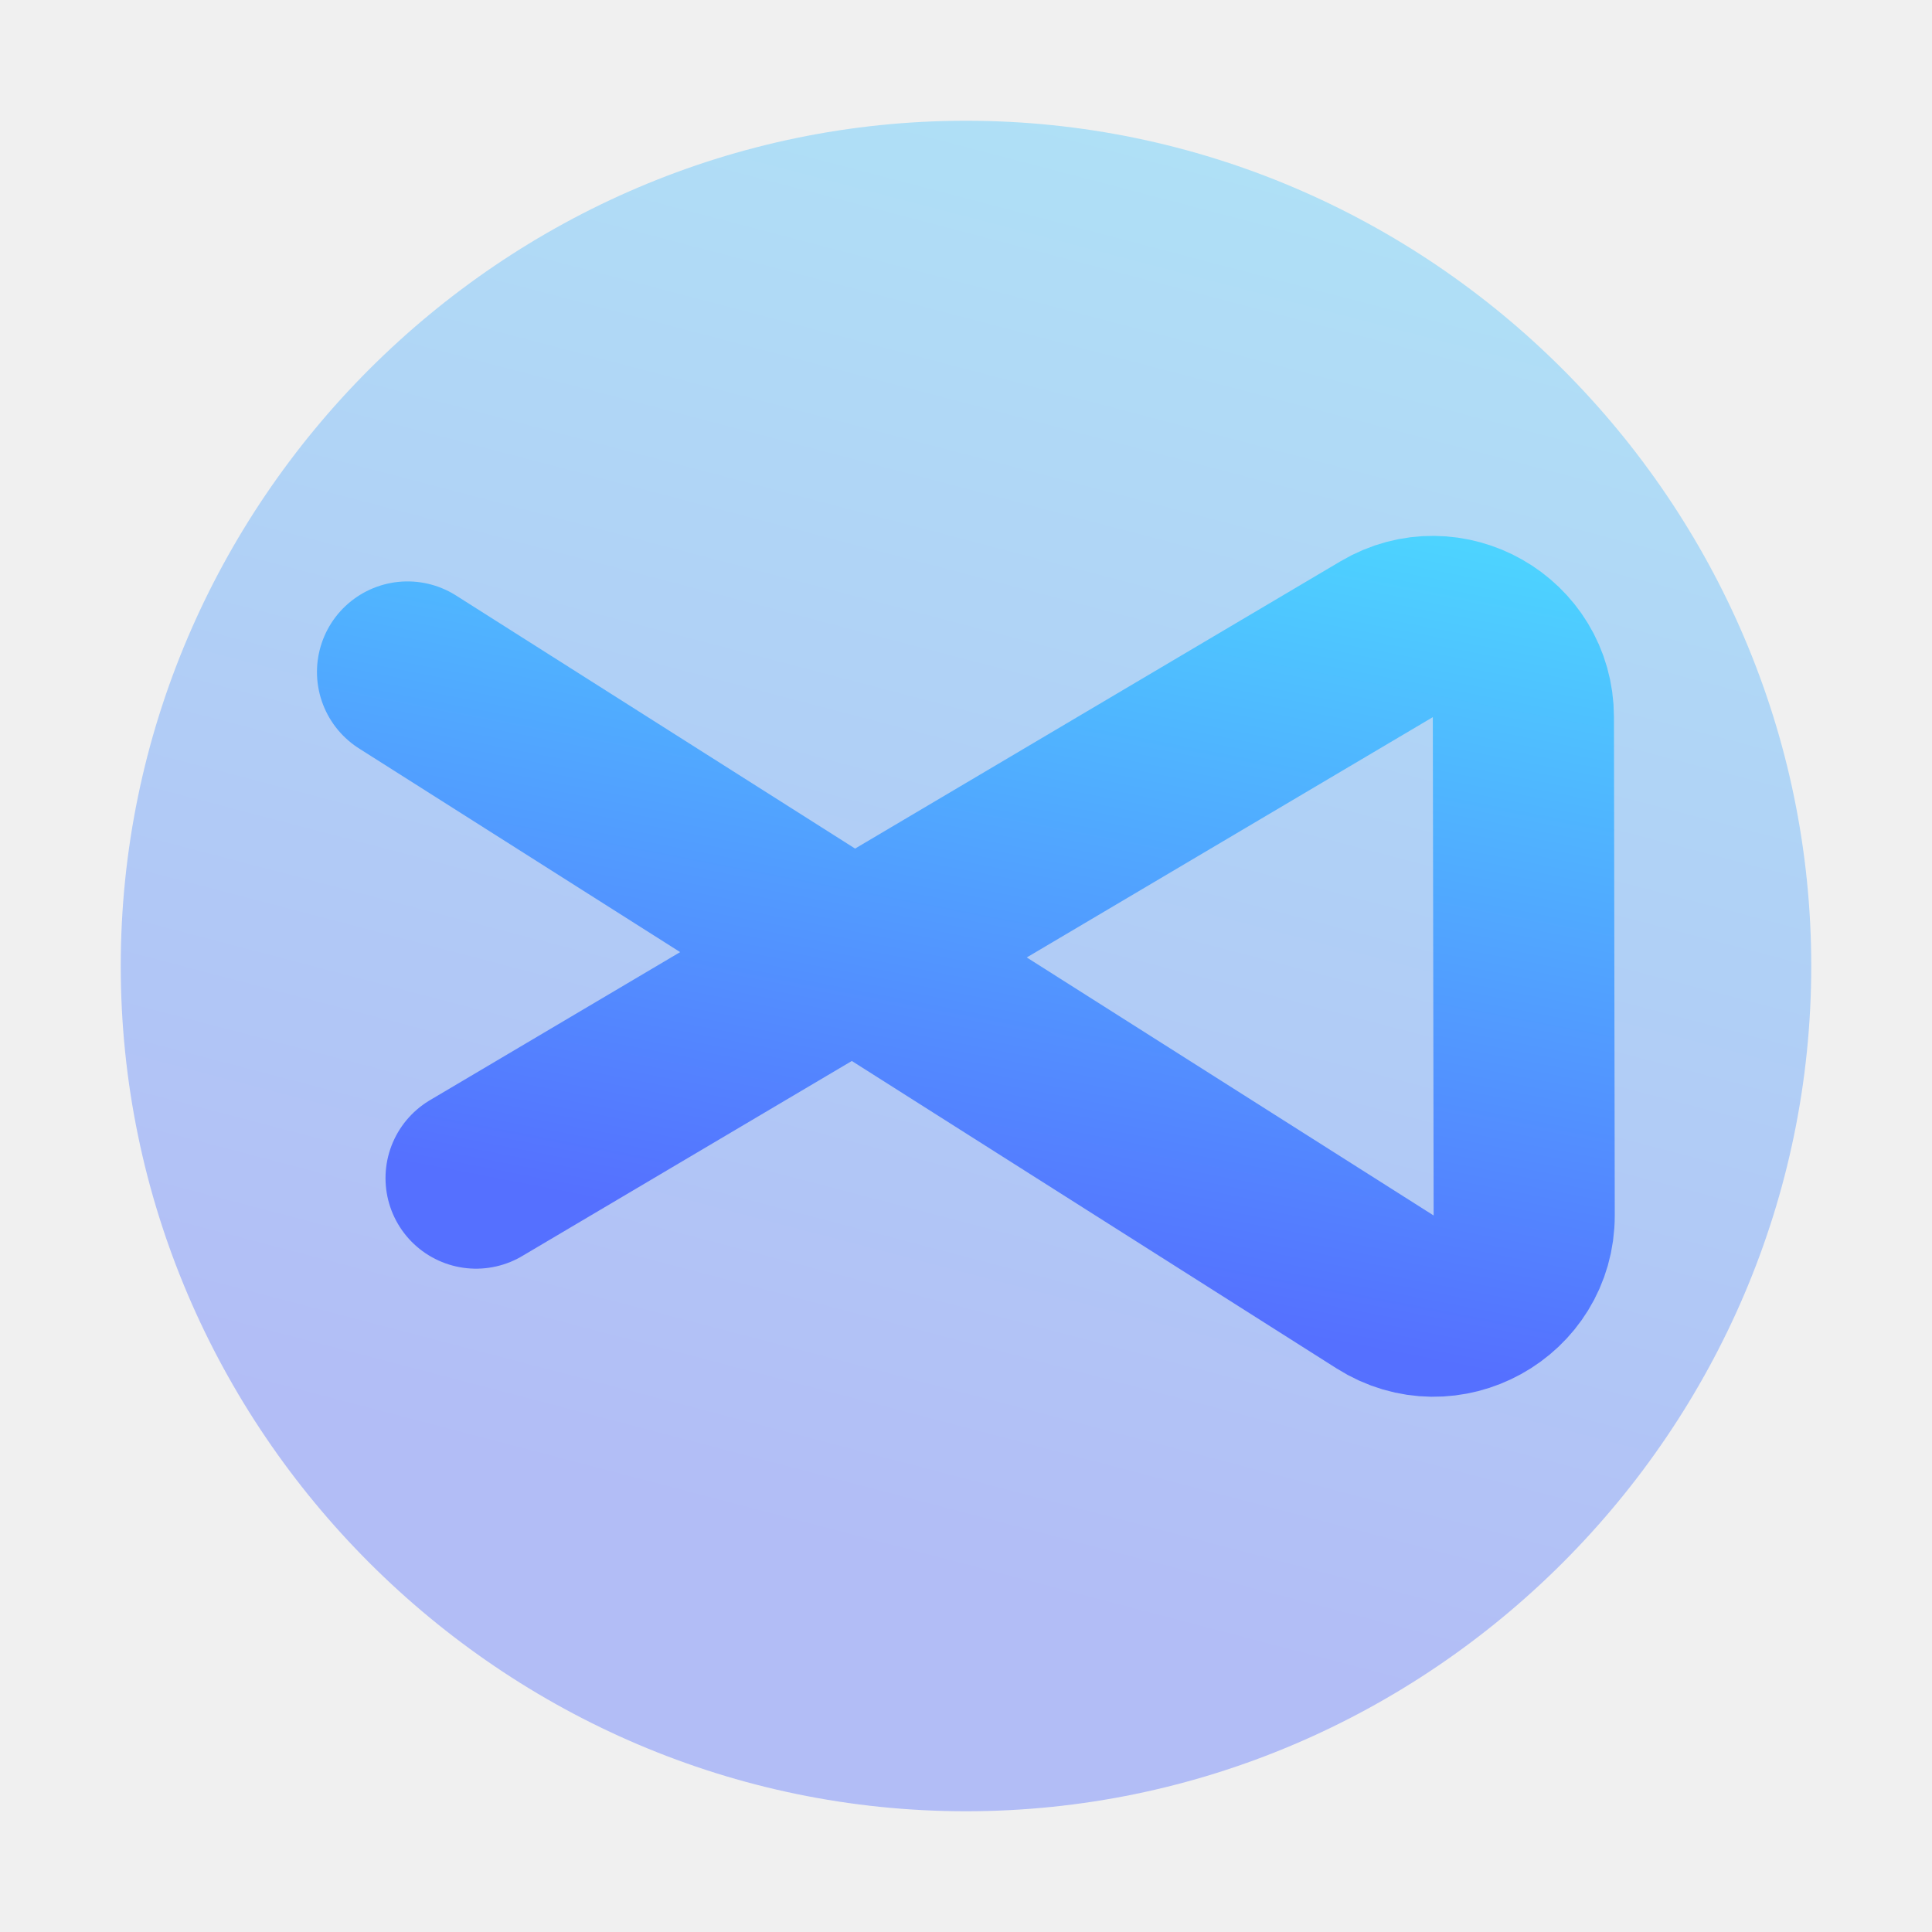
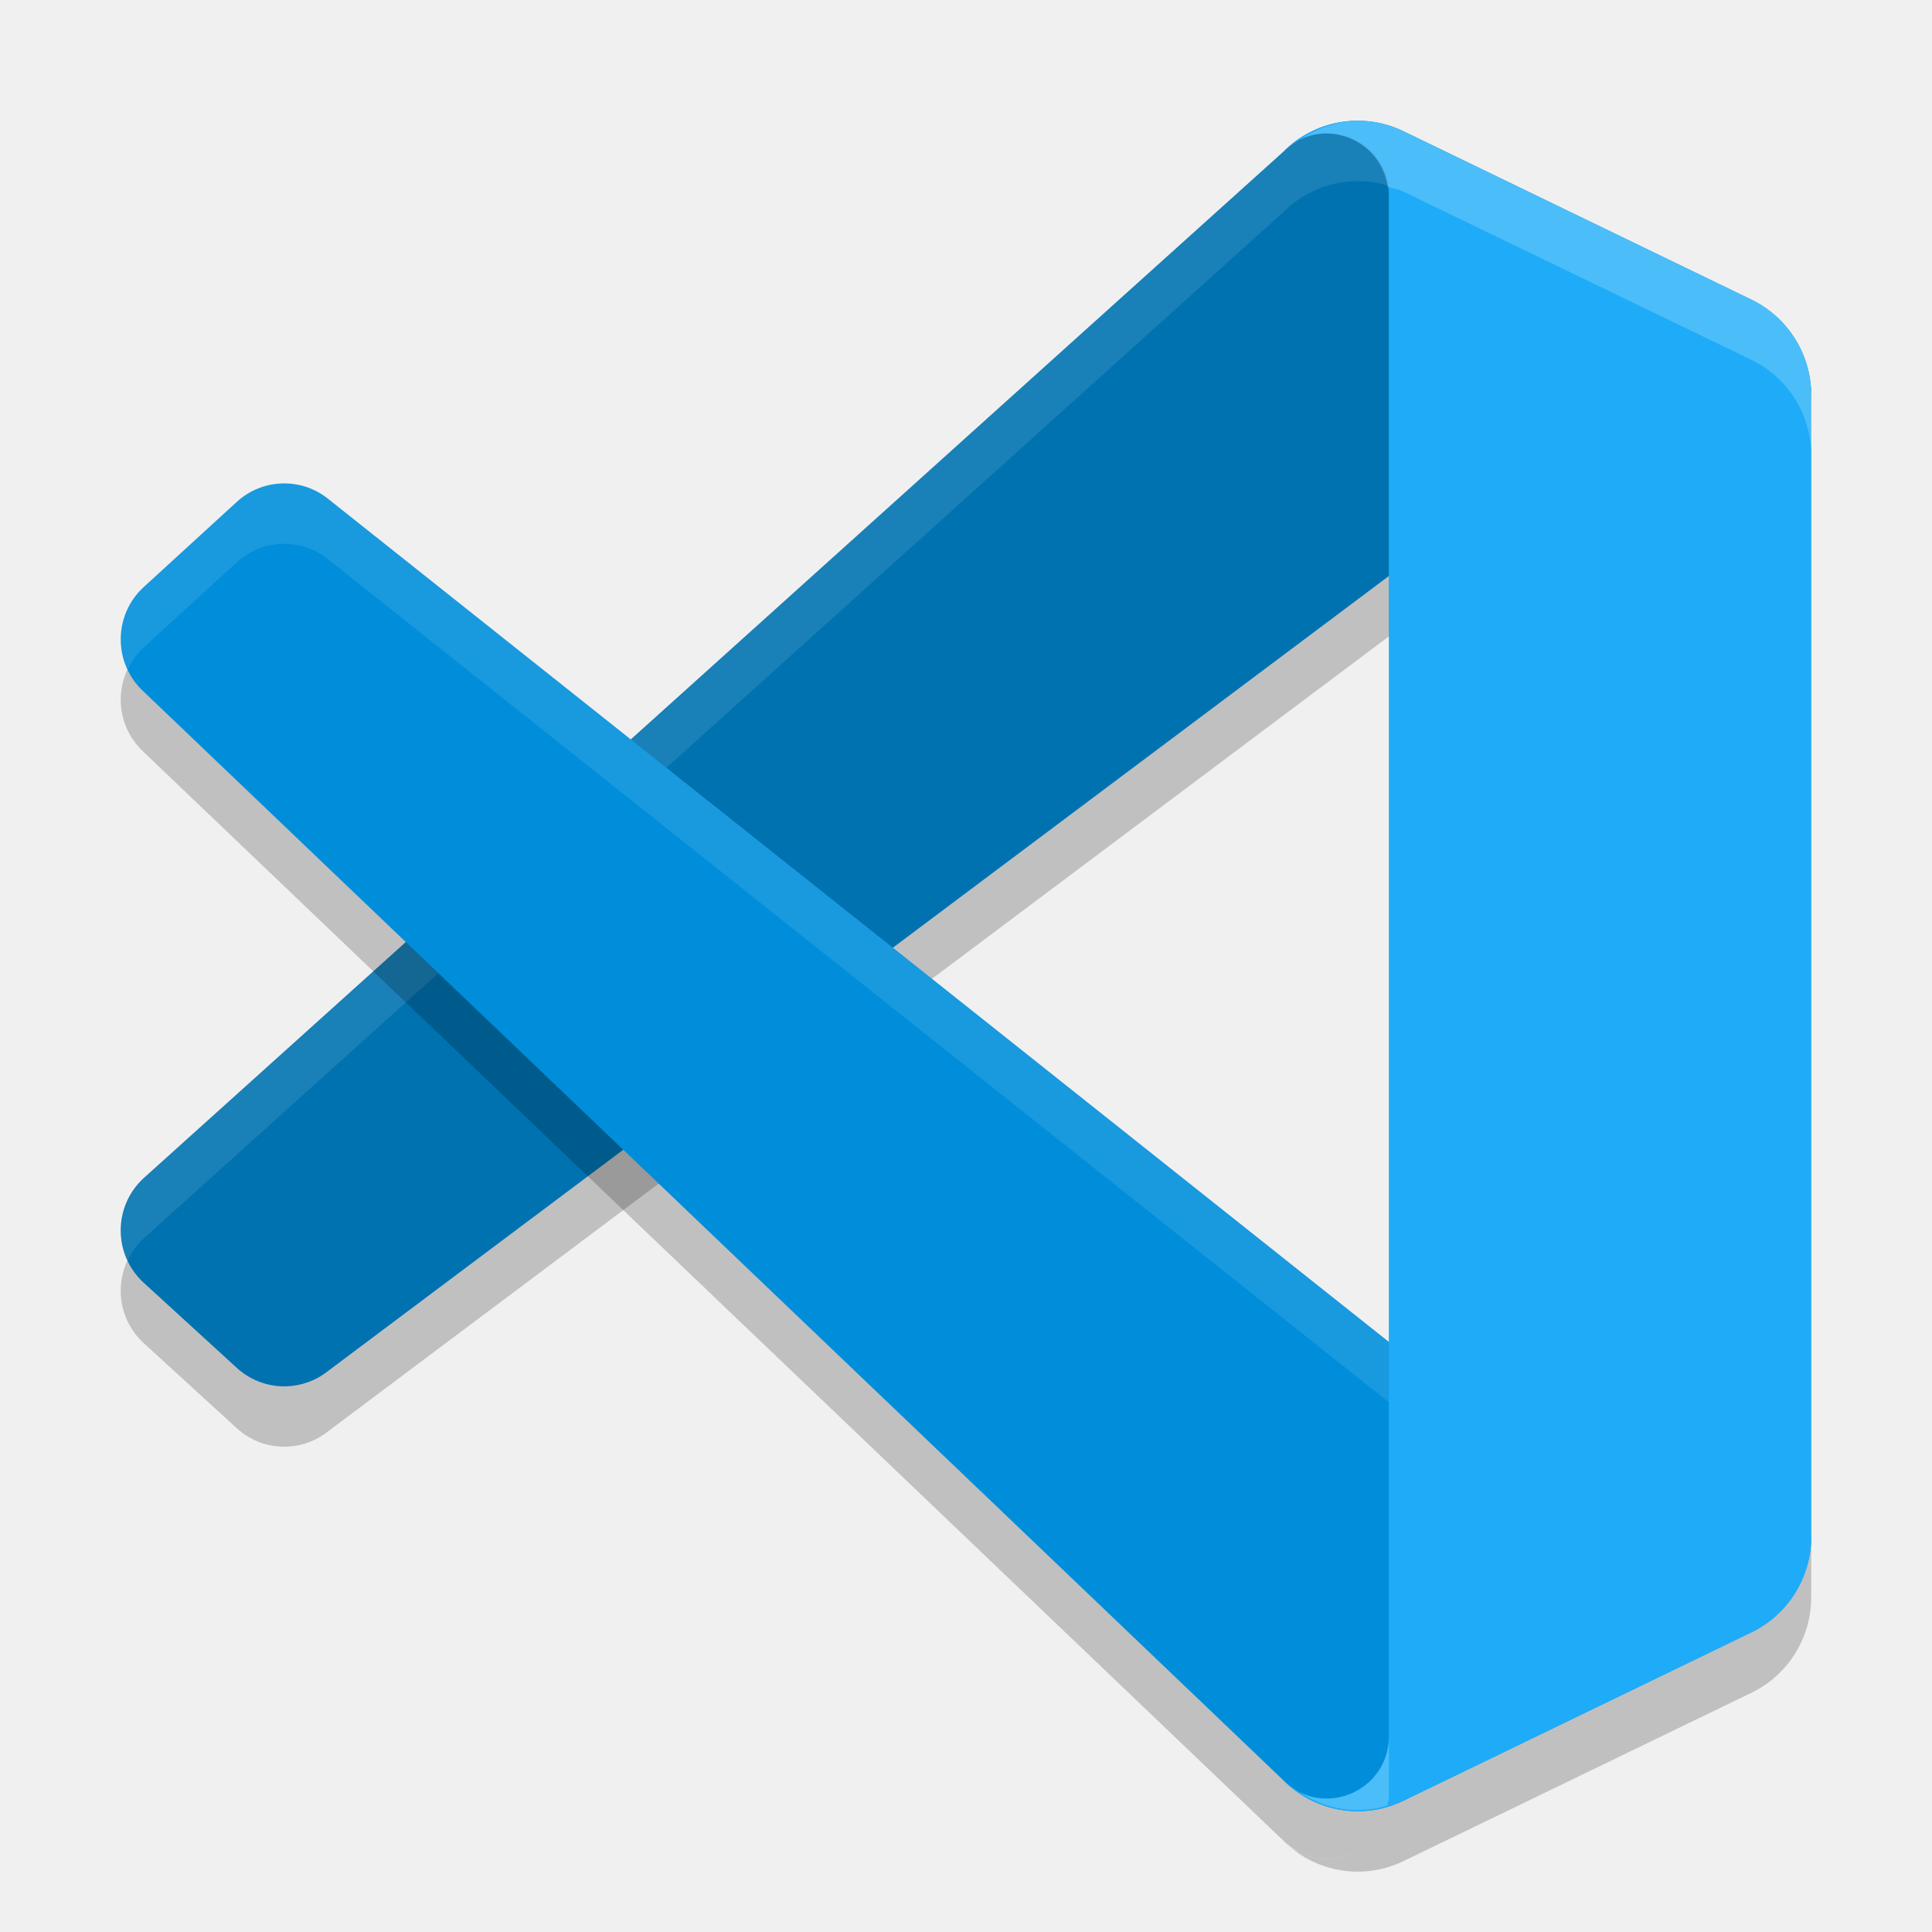
- <svg xmlns="http://www.w3.org/2000/svg" width="128" height="128" viewBox="0 0 128 128" fill="none">
-   <path opacity="0.4" d="M64 8C33.242 8 8 33.242 8 64C8 94.758 33.242 120 64 120C94.758 120 120 94.758 120 64C120 33.242 94.758 8 64 8Z" fill="url(#paint0_linear_36_109)" />
-   <path d="M31.541 78.053L91.872 42.349C95.868 39.984 100.92 42.859 100.928 47.503L100.982 80.519C100.99 85.254 95.767 88.132 91.769 85.596L27 44.52" stroke="url(#paint1_linear_36_109)" stroke-width="12" stroke-linecap="round" />
-   <defs>
-     <linearGradient id="paint0_linear_36_109" x1="58.958" y1="103.999" x2="86.42" y2="-0.767" gradientUnits="userSpaceOnUse">
-       <stop stop-color="#5570FF" />
-       <stop offset="1" stop-color="#4DD3FF" />
-     </linearGradient>
-     <linearGradient id="paint1_linear_36_109" x1="60.669" y1="83.671" x2="70.791" y2="31.191" gradientUnits="userSpaceOnUse">
-       <stop stop-color="#5570FF" />
-       <stop offset="1" stop-color="#4DD3FF" />
-     </linearGradient>
-   </defs>
+ <svg xmlns="http://www.w3.org/2000/svg" width="32" height="32" version="1">
+   <path style="opacity:0.2" d="m 23.244,30.827 c -0.668,0.323 -1.465,0.186 -1.989,-0.34 0.645,0.649 1.749,0.189 1.749,-0.729 V 4.242 c 0,-0.918 -1.104,-1.378 -1.749,-0.729 0.524,-0.527 1.321,-0.663 1.989,-0.34 l 5.765,2.788 C 29.615,6.255 30,6.871 30,7.547 V 26.453 c 0,0.676 -0.385,1.292 -0.991,1.585 z" />
+   <path style="opacity:0.2" d="m 29.01,5.966 -5.766,-2.792 c -0.667,-0.323 -1.465,-0.187 -1.989,0.34 L 2.38,20.513 c -0.508,0.466 -0.507,1.269 0.001,1.734 l 1.542,1.41 c 0.416,0.38 1.042,0.408 1.489,0.067 L 28.142,6.69 c 0.763,-0.582 1.858,-0.035 1.858,0.928 v -0.067 c 0,-0.676 -0.385,-1.292 -0.99,-1.585 z" />
+   <path style="fill:#0072b0" d="m 29.01,4.966 -5.766,-2.792 c -0.667,-0.323 -1.465,-0.187 -1.989,0.34 L 2.38,19.513 c -0.508,0.466 -0.507,1.269 0.001,1.734 l 1.542,1.41 c 0.416,0.38 1.042,0.408 1.489,0.067 L 28.142,5.69 c 0.763,-0.582 1.858,-0.035 1.858,0.928 v -0.067 c 0,-0.676 -0.385,-1.292 -0.99,-1.585 z" />
+   <path style="fill:#ffffff;opacity:0.1" d="M 22.725 2.016 C 22.194 1.942 21.649 2.119 21.256 2.514 L 2.381 19.512 C 1.99 19.87 1.904 20.429 2.115 20.879 C 2.178 20.745 2.264 20.618 2.381 20.512 L 21.256 3.514 C 21.78 2.987 22.577 2.851 23.244 3.174 L 28.279 5.613 C 29.03 5.184 30 5.712 30 6.619 L 30 6.551 C 30 5.875 29.615 5.26 29.01 4.967 L 23.244 2.174 C 23.077 2.093 22.901 2.04 22.725 2.016 z" />
+   <path style="opacity:0.2" d="M 4.656 9.008 C 4.392 9.02 4.132 9.122 3.924 9.312 L 2.381 10.723 C 1.872 11.187 1.873 11.991 2.381 12.457 L 21.256 30.486 C 21.335 30.566 21.431 30.62 21.521 30.682 C 21.522 30.682 21.523 30.681 21.523 30.682 C 22.166 31.009 23.004 30.558 23.004 29.758 L 23.004 23.227 L 5.412 9.246 C 5.188 9.075 4.921 8.996 4.656 9.008 z" />
+   <path style="fill:#008eda" d="m 29.01,27.034 -5.766,2.792 c -0.667,0.323 -1.465,0.187 -1.989,-0.34 L 2.38,11.456 C 1.873,10.991 1.873,10.187 2.382,9.722 L 3.923,8.312 c 0.416,-0.38 1.042,-0.408 1.489,-0.067 L 28.142,26.31 c 0.763,0.582 1.858,0.035 1.858,-0.928 v 0.067 c 0,0.676 -0.385,1.292 -0.99,1.585 z" />
+   <path style="fill:#ffffff;opacity:0.1" d="M 4.656 8.008 C 4.392 8.02 4.132 8.122 3.924 8.312 L 2.381 9.723 C 1.989 10.081 1.904 10.639 2.115 11.09 C 2.178 10.955 2.264 10.83 2.381 10.723 L 3.924 9.312 C 4.339 8.932 4.965 8.905 5.412 9.246 L 28.143 27.311 C 28.186 27.344 28.234 27.361 28.279 27.387 L 29.01 27.033 C 29.615 26.74 30 26.125 30 25.449 L 30 25.381 C 30 26.344 28.905 26.892 28.143 26.311 L 5.412 8.246 C 5.188 8.075 4.921 7.996 4.656 8.008 z" />
+   <path style="fill:#1eacf8" d="m 23.244,29.827 c -0.668,0.323 -1.465,0.186 -1.989,-0.34 0.645,0.649 1.749,0.189 1.749,-0.729 V 3.242 c 0,-0.918 -1.104,-1.378 -1.749,-0.729 0.524,-0.527 1.321,-0.663 1.989,-0.34 l 5.765,2.788 C 29.615,5.255 30,5.871 30,6.547 V 25.453 c 0,0.676 -0.385,1.292 -0.991,1.585 z" />
+   <path style="fill:#ffffff;opacity:0.2" d="M 22.725 2.016 C 22.302 1.957 21.881 2.076 21.523 2.318 C 22.123 2.013 22.881 2.392 22.98 3.094 C 23.069 3.12 23.159 3.133 23.244 3.174 L 29.01 5.961 C 29.616 6.254 30 6.871 30 7.547 L 30 6.547 C 30 5.871 29.616 5.254 29.01 4.961 L 23.244 2.174 C 23.077 2.093 22.901 2.04 22.725 2.016 z M 21.523 2.318 C 21.429 2.367 21.339 2.43 21.256 2.514 C 21.336 2.433 21.432 2.38 21.523 2.318 z M 23.004 28.758 C 23.004 29.558 22.166 30.009 21.523 29.682 C 21.954 29.974 22.48 30.056 22.98 29.906 C 22.988 29.856 23.004 29.811 23.004 29.758 L 23.004 28.758 z M 21.523 29.682 C 21.432 29.62 21.336 29.567 21.256 29.486 C 21.339 29.57 21.429 29.633 21.523 29.682 z" />
</svg>
